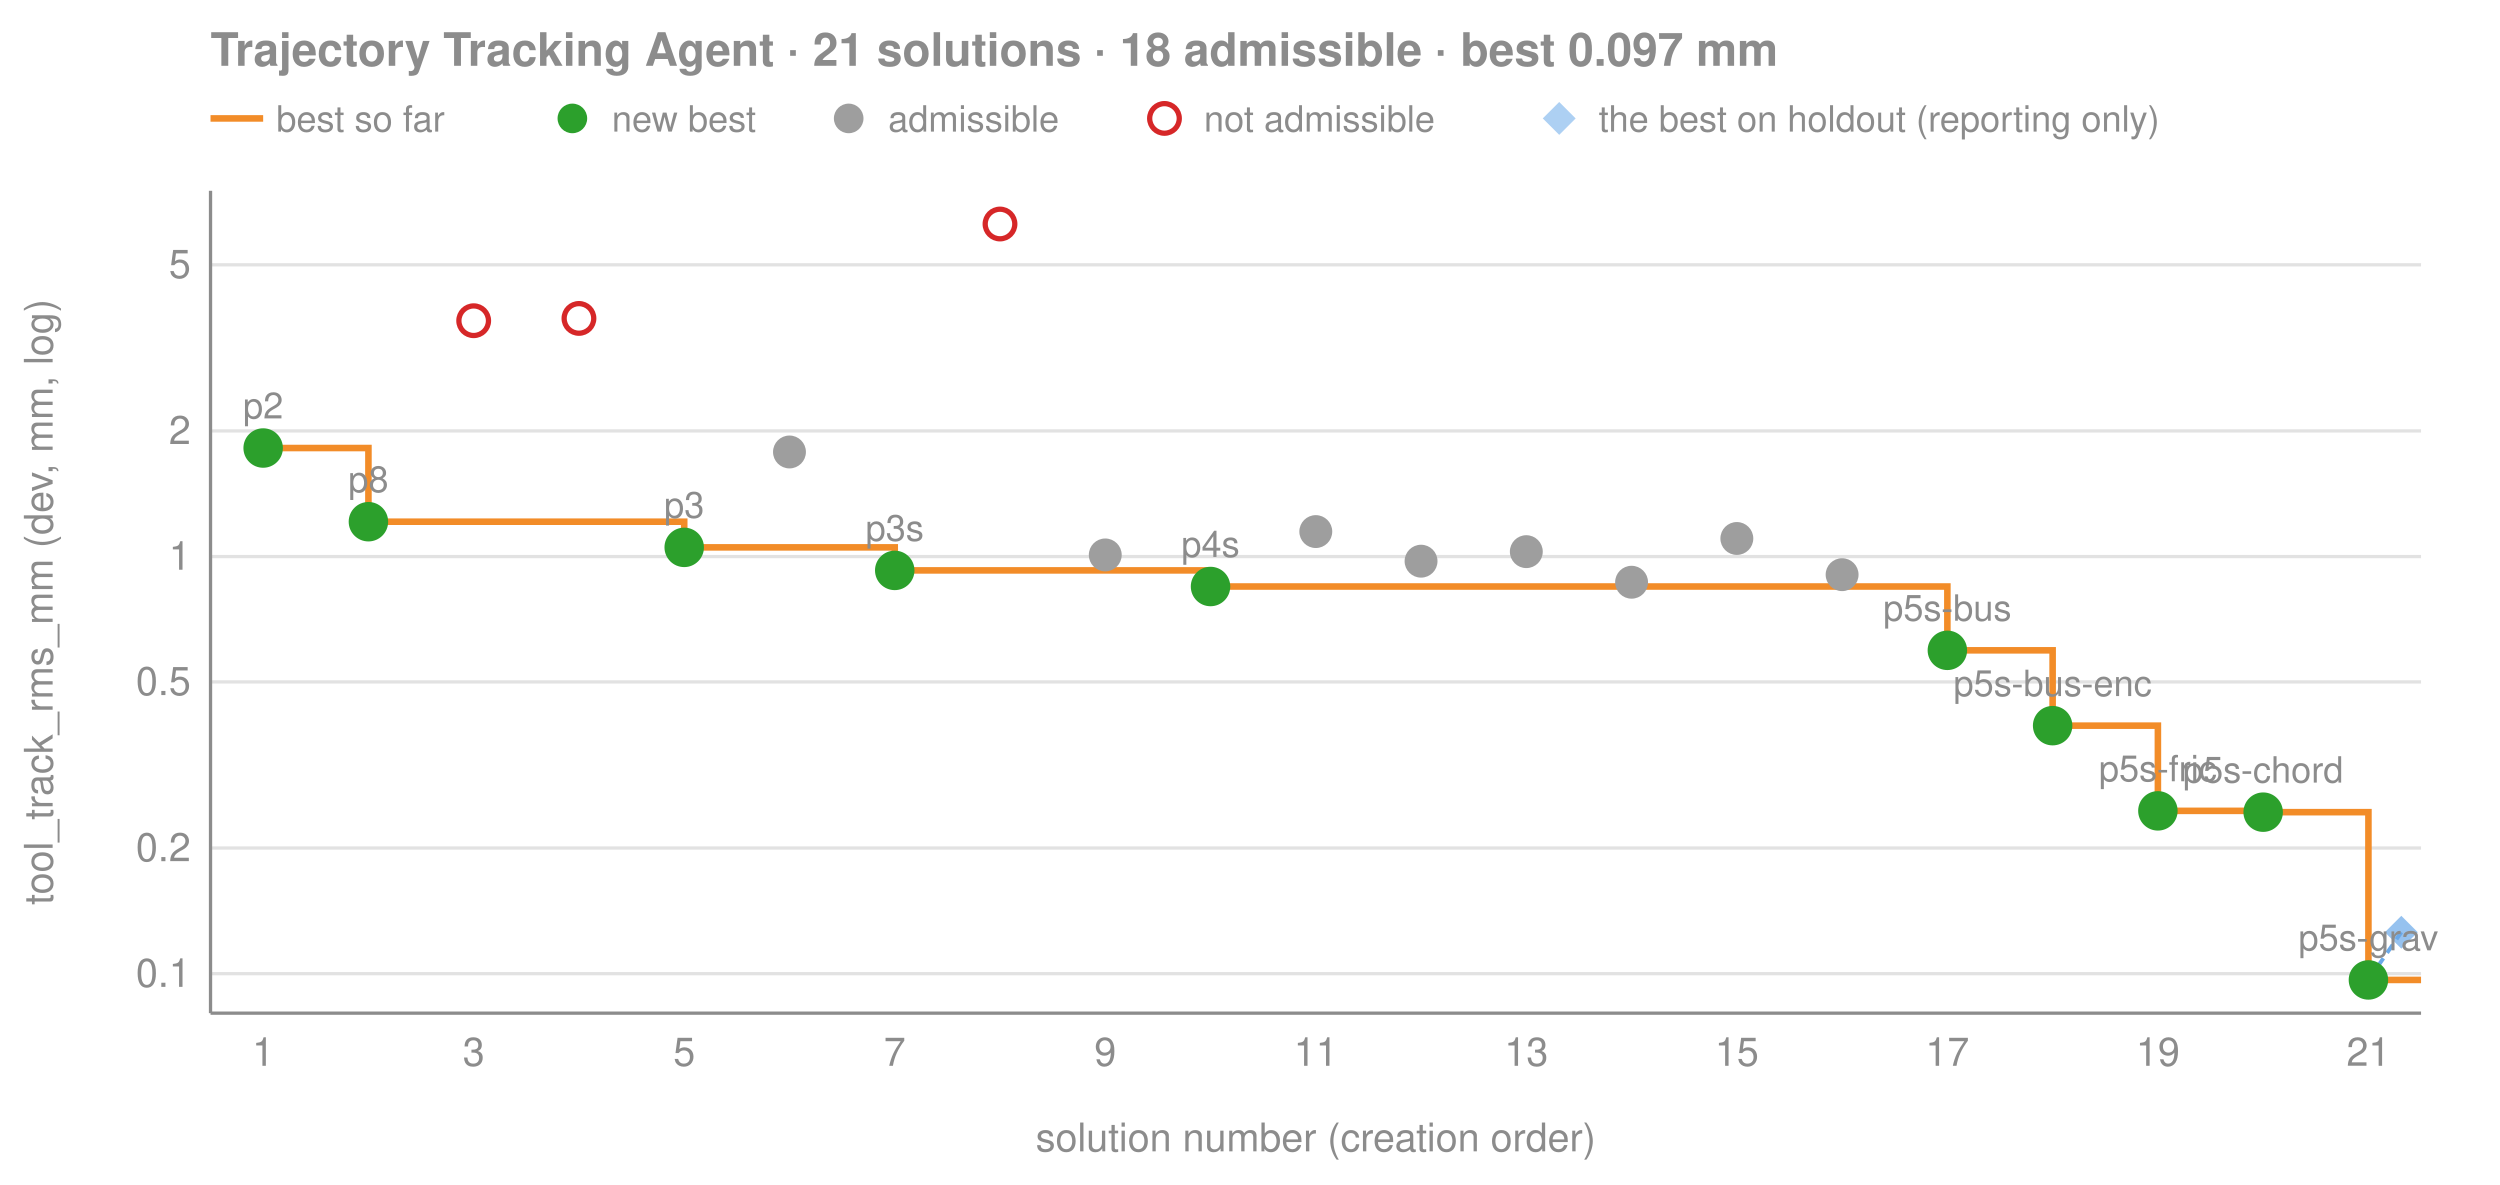
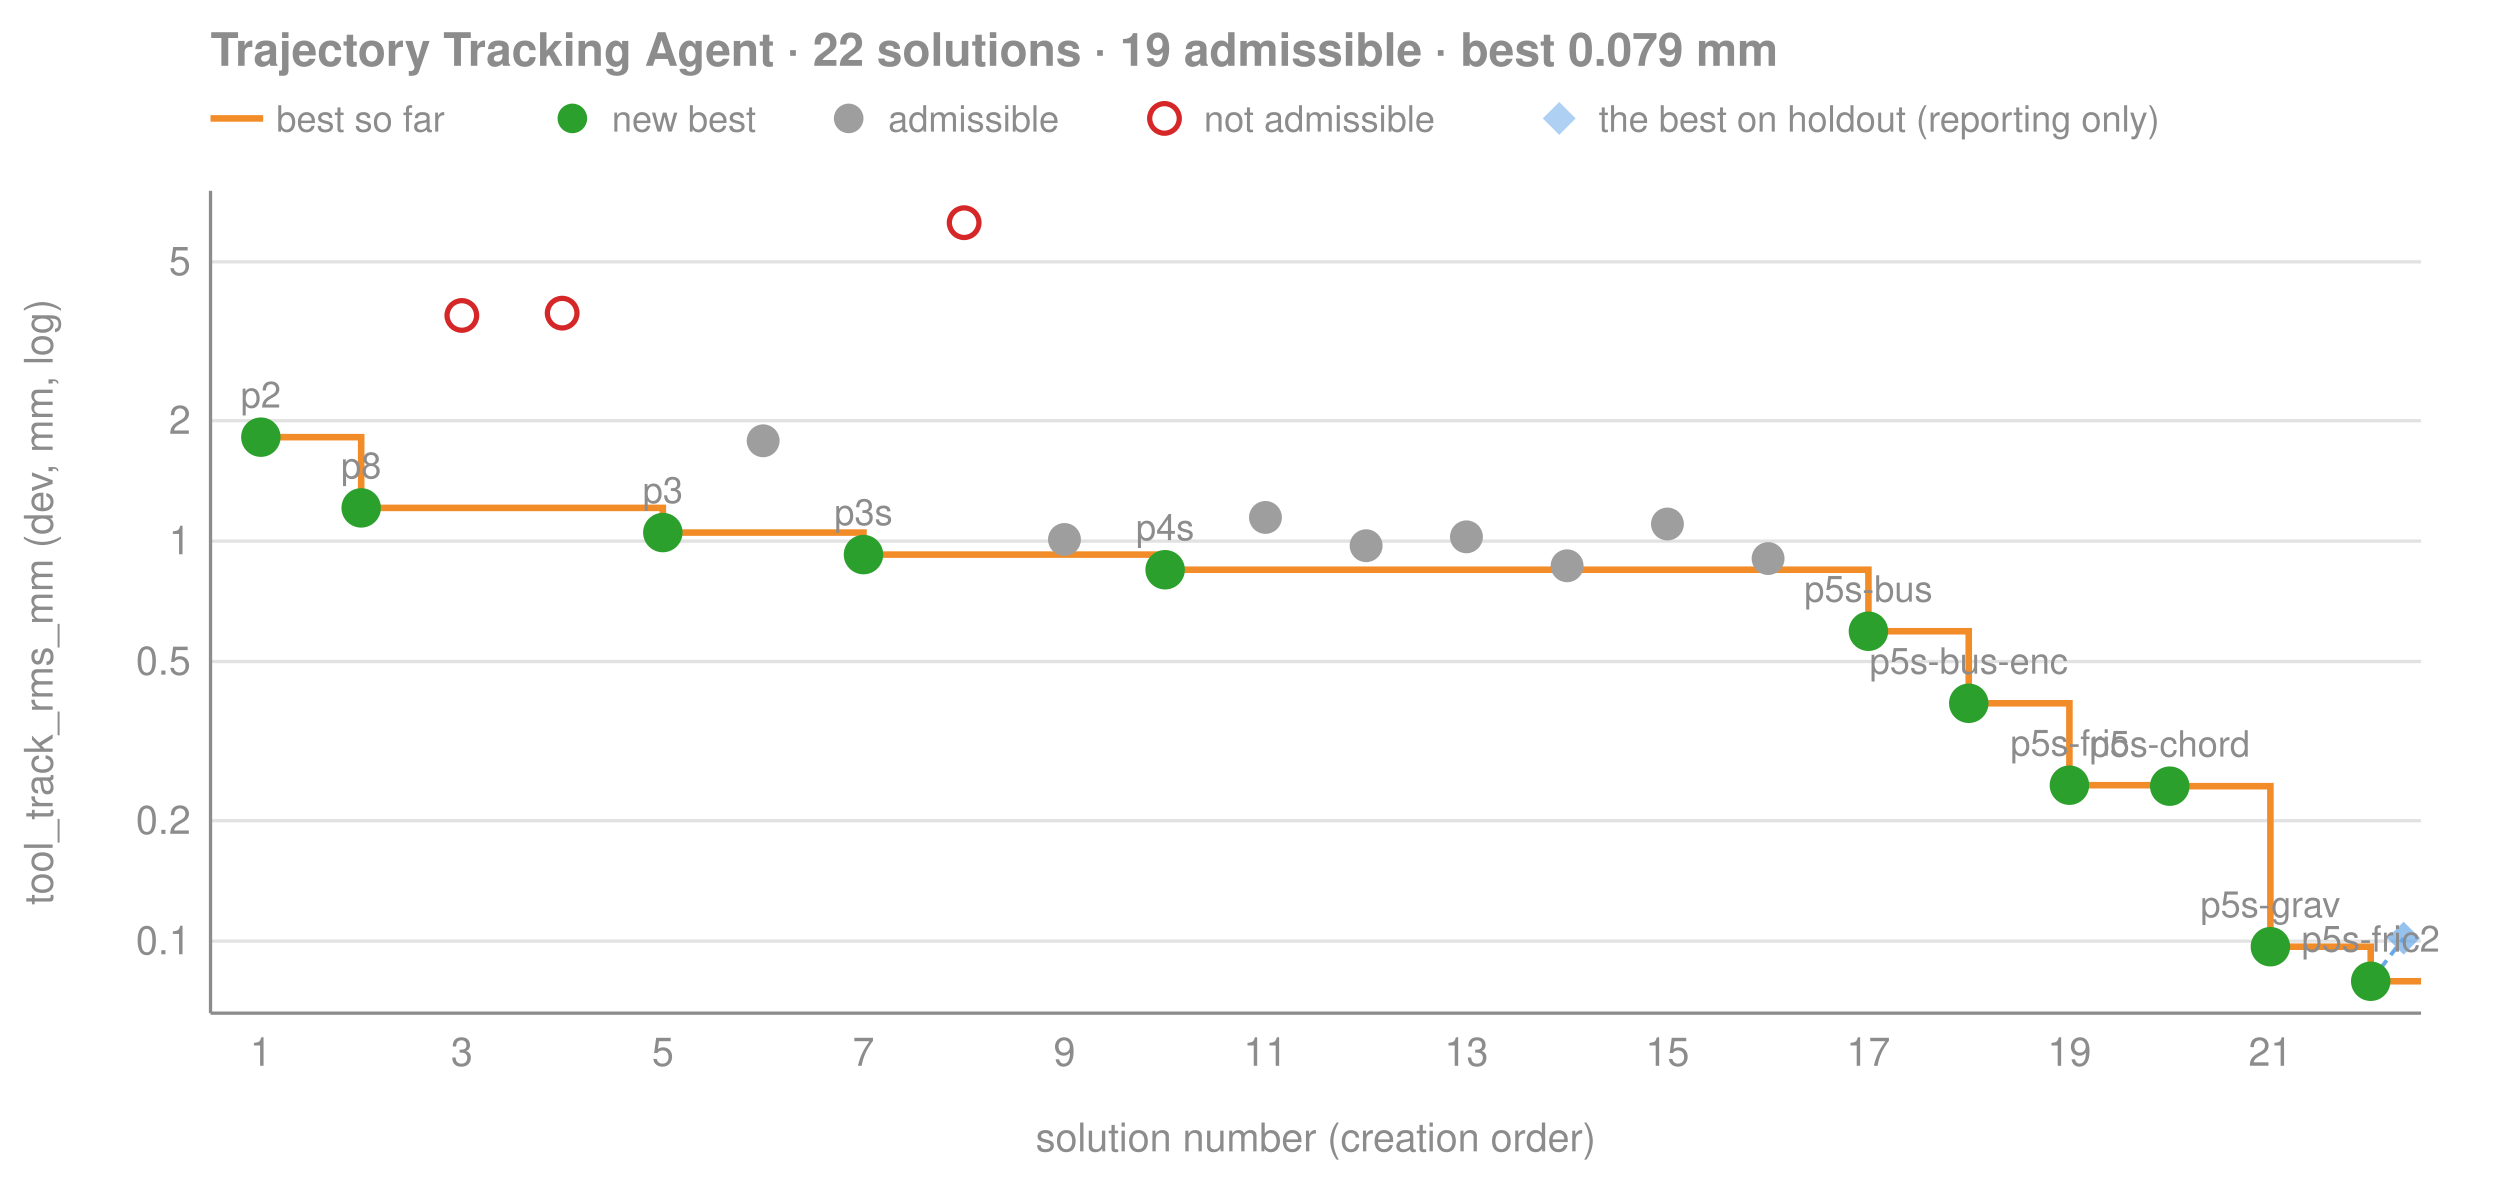
- <svg xmlns="http://www.w3.org/2000/svg" width="760" height="360" viewBox="0 0 760 360" font-family="system-ui, -apple-system, 'Segoe UI', Helvetica, Arial, sans-serif" font-size="12" role="img" aria-label="Trajectory Tracking Agent · 21 solutions · 18 admissible · best 0.097 mm">
-   <text x="64" y="20" fill="#8c8c8c" font-size="14" font-weight="600">Trajectory Tracking Agent · 21 solutions · 18 admissible · best 0.097 mm</text>
+ <svg xmlns="http://www.w3.org/2000/svg" width="760" height="360" viewBox="0 0 760 360" font-family="system-ui, -apple-system, 'Segoe UI', Helvetica, Arial, sans-serif" font-size="12" role="img" aria-label="Trajectory Tracking Agent · 22 solutions · 19 admissible · best 0.079 mm">
+   <text x="64" y="20" fill="#8c8c8c" font-size="14" font-weight="600">Trajectory Tracking Agent · 22 solutions · 19 admissible · best 0.079 mm</text>
  <g stroke="#8c8c8c" stroke-opacity="0.25" stroke-width="1">
-     <line x1="64" x2="736" y1="296.0" y2="296.0" />
-     <line x1="64" x2="736" y1="257.8" y2="257.8" />
-     <line x1="64" x2="736" y1="207.3" y2="207.3" />
-     <line x1="64" x2="736" y1="169.2" y2="169.2" />
-     <line x1="64" x2="736" y1="131.0" y2="131.0" />
-     <line x1="64" x2="736" y1="80.5" y2="80.5" />
+     <line x1="64" x2="736" y1="286.1" y2="286.1" />
+     <line x1="64" x2="736" y1="249.5" y2="249.5" />
+     <line x1="64" x2="736" y1="201.1" y2="201.1" />
+     <line x1="64" x2="736" y1="164.5" y2="164.5" />
+     <line x1="64" x2="736" y1="127.9" y2="127.9" />
+     <line x1="64" x2="736" y1="79.6" y2="79.6" />
  </g>
  <g fill="#8c8c8c" text-anchor="end">
-     <text x="58" y="300.0">0.1</text>
-     <text x="58" y="261.8">0.2</text>
-     <text x="58" y="211.3">0.5</text>
-     <text x="58" y="173.2">1</text>
-     <text x="58" y="135.0">2</text>
-     <text x="58" y="84.5">5</text>
+     <text x="58" y="290.1">0.1</text>
+     <text x="58" y="253.5">0.2</text>
+     <text x="58" y="205.1">0.5</text>
+     <text x="58" y="168.5">1</text>
+     <text x="58" y="131.9">2</text>
+     <text x="58" y="83.6">5</text>
  </g>
  <g stroke="#8c8c8c" stroke-width="1">
    <line x1="64" x2="64" y1="58" y2="308" />
    <line x1="64" x2="736" y1="308" y2="308" />
  </g>
  <g fill="#8c8c8c" text-anchor="middle">
-     <text x="80.0" y="324">1</text>
-     <text x="144.0" y="324">3</text>
-     <text x="208.0" y="324">5</text>
-     <text x="272.0" y="324">7</text>
-     <text x="336.0" y="324">9</text>
-     <text x="400.0" y="324">11</text>
-     <text x="464.0" y="324">13</text>
-     <text x="528.0" y="324">15</text>
-     <text x="592.0" y="324">17</text>
-     <text x="656.0" y="324">19</text>
-     <text x="720.0" y="324">21</text>
+     <text x="79.3" y="324">1</text>
+     <text x="140.4" y="324">3</text>
+     <text x="201.5" y="324">5</text>
+     <text x="262.5" y="324">7</text>
+     <text x="323.6" y="324">9</text>
+     <text x="384.7" y="324">11</text>
+     <text x="445.8" y="324">13</text>
+     <text x="506.9" y="324">15</text>
+     <text x="568.0" y="324">17</text>
+     <text x="629.1" y="324">19</text>
+     <text x="690.2" y="324">21</text>
  </g>
  <text x="400.0" y="350" fill="#8c8c8c" text-anchor="middle">solution number (creation order)</text>
  <text transform="translate(16 183.0) rotate(-90)" fill="#8c8c8c" text-anchor="middle">tool_track_rms_mm (dev, mm, log)</text>
-   <path d="M80.0,136.2H112.0V158.6H208.0V166.4H272.0V173.4H368.0V178.3H592.0V197.7H624.0V220.6H656.0V246.5H688.0V246.9H720.0V297.9H736.0" fill="none" stroke="#f28c28" stroke-width="2" />
+   <path d="M79.3,132.9H109.8V154.4H201.5V161.9H262.5V168.6H354.2V173.2H568.0V191.9H598.5V213.8H629.1V238.7H659.6V239.0H690.2V287.8H720.7V298.3H736.0" fill="none" stroke="#f28c28" stroke-width="2" />
  <g>
-     <line x1="720.0" y1="297.9" x2="730.0" y2="283.4" stroke="#6aa9e9" stroke-width="1.2" stroke-dasharray="3 2" />
-     <path d="M730.0,278.4l5,5l-5,5l-5,-5z" fill="#6aa9e9" fill-opacity="0.7" />
+     <line x1="720.7" y1="298.3" x2="730.7" y2="285.2" stroke="#6aa9e9" stroke-width="1.2" stroke-dasharray="3 2" />
+     <path d="M730.7,280.2l5,5l-5,5l-5,-5z" fill="#6aa9e9" fill-opacity="0.7" />
  </g>
-   <circle cx="80.0" cy="136.2" r="5.5" fill="#2ca02c" stroke="#2ca02c" />
-   <text x="80.0" y="127.2" fill="#8c8c8c" text-anchor="middle" font-size="11">p2</text>
-   <circle cx="112.0" cy="158.6" r="5.5" fill="#2ca02c" stroke="#2ca02c" />
-   <text x="112.0" y="149.6" fill="#8c8c8c" text-anchor="middle" font-size="11">p8</text>
-   <circle cx="144.0" cy="97.5" r="4.5" fill="none" stroke="#d62728" stroke-width="1.6" />
-   <circle cx="176.0" cy="96.8" r="4.5" fill="none" stroke="#d62728" stroke-width="1.6" />
-   <circle cx="208.0" cy="166.4" r="5.5" fill="#2ca02c" stroke="#2ca02c" />
-   <text x="208.0" y="157.4" fill="#8c8c8c" text-anchor="middle" font-size="11">p3</text>
-   <circle cx="240.0" cy="137.4" r="4.5" fill="#9e9e9e" stroke="#9e9e9e" />
-   <circle cx="272.0" cy="173.4" r="5.5" fill="#2ca02c" stroke="#2ca02c" />
-   <text x="272.0" y="164.4" fill="#8c8c8c" text-anchor="middle" font-size="11">p3s</text>
-   <circle cx="304.0" cy="68.1" r="4.5" fill="none" stroke="#d62728" stroke-width="1.6" />
-   <circle cx="336.0" cy="168.7" r="4.5" fill="#9e9e9e" stroke="#9e9e9e" />
-   <circle cx="368.0" cy="178.3" r="5.5" fill="#2ca02c" stroke="#2ca02c" />
-   <text x="368.0" y="169.3" fill="#8c8c8c" text-anchor="middle" font-size="11">p4s</text>
-   <circle cx="400.0" cy="161.6" r="4.5" fill="#9e9e9e" stroke="#9e9e9e" />
-   <circle cx="432.0" cy="170.6" r="4.5" fill="#9e9e9e" stroke="#9e9e9e" />
-   <circle cx="464.0" cy="167.7" r="4.5" fill="#9e9e9e" stroke="#9e9e9e" />
-   <circle cx="496.0" cy="177.0" r="4.5" fill="#9e9e9e" stroke="#9e9e9e" />
-   <circle cx="528.0" cy="163.7" r="4.5" fill="#9e9e9e" stroke="#9e9e9e" />
-   <circle cx="560.0" cy="174.7" r="4.5" fill="#9e9e9e" stroke="#9e9e9e" />
-   <circle cx="592.0" cy="197.7" r="5.5" fill="#2ca02c" stroke="#2ca02c" />
-   <text x="592.0" y="188.7" fill="#8c8c8c" text-anchor="middle" font-size="11">p5s-bus</text>
-   <circle cx="624.0" cy="220.6" r="5.5" fill="#2ca02c" stroke="#2ca02c" />
-   <text x="624.0" y="211.6" fill="#8c8c8c" text-anchor="middle" font-size="11">p5s-bus-enc</text>
-   <circle cx="656.0" cy="246.5" r="5.5" fill="#2ca02c" stroke="#2ca02c" />
-   <text x="656.0" y="237.5" fill="#8c8c8c" text-anchor="middle" font-size="11">p5s-fric</text>
-   <circle cx="688.0" cy="246.9" r="5.5" fill="#2ca02c" stroke="#2ca02c" />
-   <text x="688.0" y="237.9" fill="#8c8c8c" text-anchor="middle" font-size="11">p5s-chord</text>
-   <circle cx="720.0" cy="297.9" r="5.5" fill="#2ca02c" stroke="#2ca02c" />
-   <text x="720.0" y="288.9" fill="#8c8c8c" text-anchor="middle" font-size="11">p5s-grav</text>
+   <circle cx="79.3" cy="132.9" r="5.5" fill="#2ca02c" stroke="#2ca02c" />
+   <text x="79.3" y="123.9" fill="#8c8c8c" text-anchor="middle" font-size="11">p2</text>
+   <circle cx="109.8" cy="154.4" r="5.5" fill="#2ca02c" stroke="#2ca02c" />
+   <text x="109.8" y="145.4" fill="#8c8c8c" text-anchor="middle" font-size="11">p8</text>
+   <circle cx="140.4" cy="95.9" r="4.5" fill="none" stroke="#d62728" stroke-width="1.6" />
+   <circle cx="170.9" cy="95.2" r="4.5" fill="none" stroke="#d62728" stroke-width="1.6" />
+   <circle cx="201.5" cy="161.9" r="5.5" fill="#2ca02c" stroke="#2ca02c" />
+   <text x="201.5" y="152.9" fill="#8c8c8c" text-anchor="middle" font-size="11">p3</text>
+   <circle cx="232.0" cy="134.0" r="4.5" fill="#9e9e9e" stroke="#9e9e9e" />
+   <circle cx="262.5" cy="168.6" r="5.5" fill="#2ca02c" stroke="#2ca02c" />
+   <text x="262.5" y="159.6" fill="#8c8c8c" text-anchor="middle" font-size="11">p3s</text>
+   <circle cx="293.1" cy="67.7" r="4.5" fill="none" stroke="#d62728" stroke-width="1.6" />
+   <circle cx="323.6" cy="164.0" r="4.5" fill="#9e9e9e" stroke="#9e9e9e" />
+   <circle cx="354.2" cy="173.2" r="5.5" fill="#2ca02c" stroke="#2ca02c" />
+   <text x="354.2" y="164.2" fill="#8c8c8c" text-anchor="middle" font-size="11">p4s</text>
+   <circle cx="384.7" cy="157.3" r="4.5" fill="#9e9e9e" stroke="#9e9e9e" />
+   <circle cx="415.3" cy="165.9" r="4.5" fill="#9e9e9e" stroke="#9e9e9e" />
+   <circle cx="445.8" cy="163.2" r="4.5" fill="#9e9e9e" stroke="#9e9e9e" />
+   <circle cx="476.4" cy="172.0" r="4.5" fill="#9e9e9e" stroke="#9e9e9e" />
+   <circle cx="506.9" cy="159.3" r="4.5" fill="#9e9e9e" stroke="#9e9e9e" />
+   <circle cx="537.5" cy="169.8" r="4.5" fill="#9e9e9e" stroke="#9e9e9e" />
+   <circle cx="568.0" cy="191.9" r="5.5" fill="#2ca02c" stroke="#2ca02c" />
+   <text x="568.0" y="182.9" fill="#8c8c8c" text-anchor="middle" font-size="11">p5s-bus</text>
+   <circle cx="598.5" cy="213.8" r="5.5" fill="#2ca02c" stroke="#2ca02c" />
+   <text x="598.5" y="204.8" fill="#8c8c8c" text-anchor="middle" font-size="11">p5s-bus-enc</text>
+   <circle cx="629.1" cy="238.7" r="5.5" fill="#2ca02c" stroke="#2ca02c" />
+   <text x="629.1" y="229.7" fill="#8c8c8c" text-anchor="middle" font-size="11">p5s-fric</text>
+   <circle cx="659.6" cy="239.0" r="5.5" fill="#2ca02c" stroke="#2ca02c" />
+   <text x="659.6" y="230.0" fill="#8c8c8c" text-anchor="middle" font-size="11">p5s-chord</text>
+   <circle cx="690.2" cy="287.8" r="5.5" fill="#2ca02c" stroke="#2ca02c" />
+   <text x="690.2" y="278.8" fill="#8c8c8c" text-anchor="middle" font-size="11">p5s-grav</text>
+   <circle cx="720.7" cy="298.3" r="5.5" fill="#2ca02c" stroke="#2ca02c" />
+   <text x="720.7" y="289.3" fill="#8c8c8c" text-anchor="middle" font-size="11">p5s-fric2</text>
  <line x1="64" x2="80" y1="36" y2="36" stroke="#f28c28" stroke-width="2" />
  <text x="84" y="40" fill="#8c8c8c" font-size="11">best so far</text>
  <circle cx="174" cy="36" r="4.5" fill="#2ca02c" />
  <text x="186" y="40" fill="#8c8c8c" font-size="11">new best</text>
  <circle cx="258" cy="36" r="4.5" fill="#9e9e9e" />
  <text x="270" y="40" fill="#8c8c8c" font-size="11">admissible</text>
  <circle cx="354" cy="36" r="4.5" fill="none" stroke="#d62728" stroke-width="1.6" />
  <text x="366" y="40" fill="#8c8c8c" font-size="11">not admissible</text>
  <path d="M474,31l5,5l-5,5l-5,-5z" fill="#6aa9e9" fill-opacity="0.55" />
  <text x="486" y="40" fill="#8c8c8c" font-size="11">the best on holdout (reporting only)</text>
</svg>
